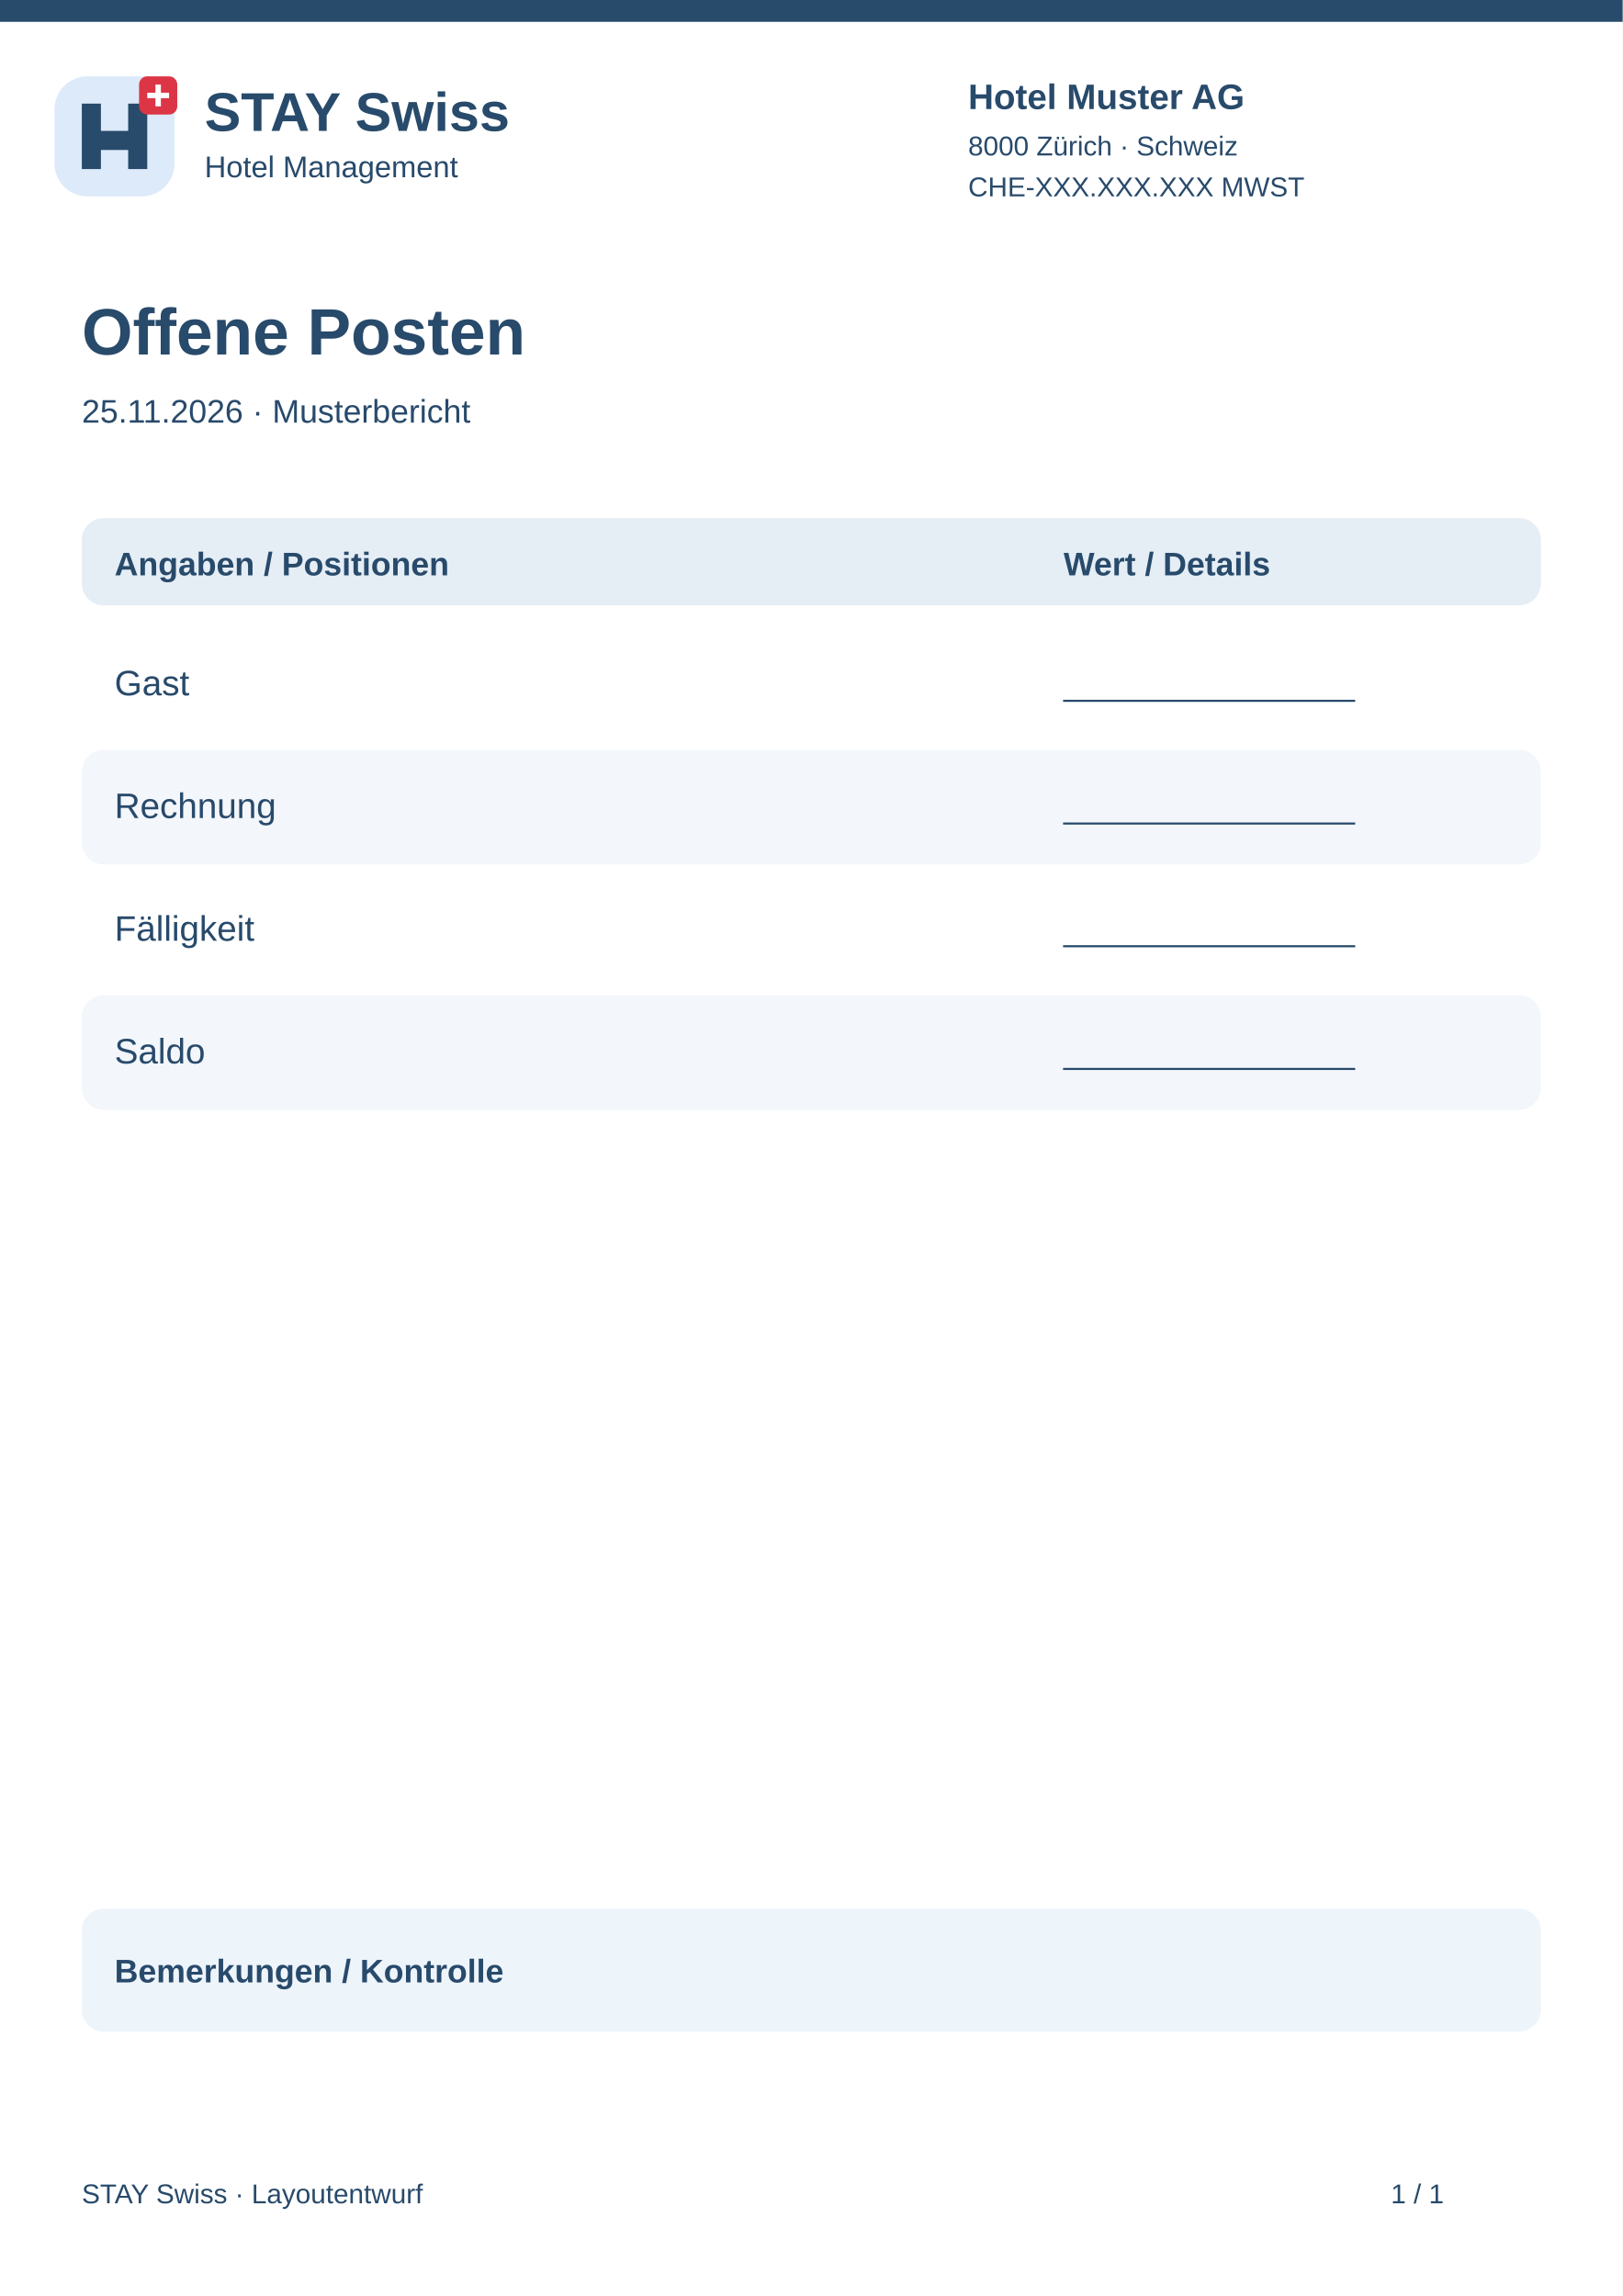
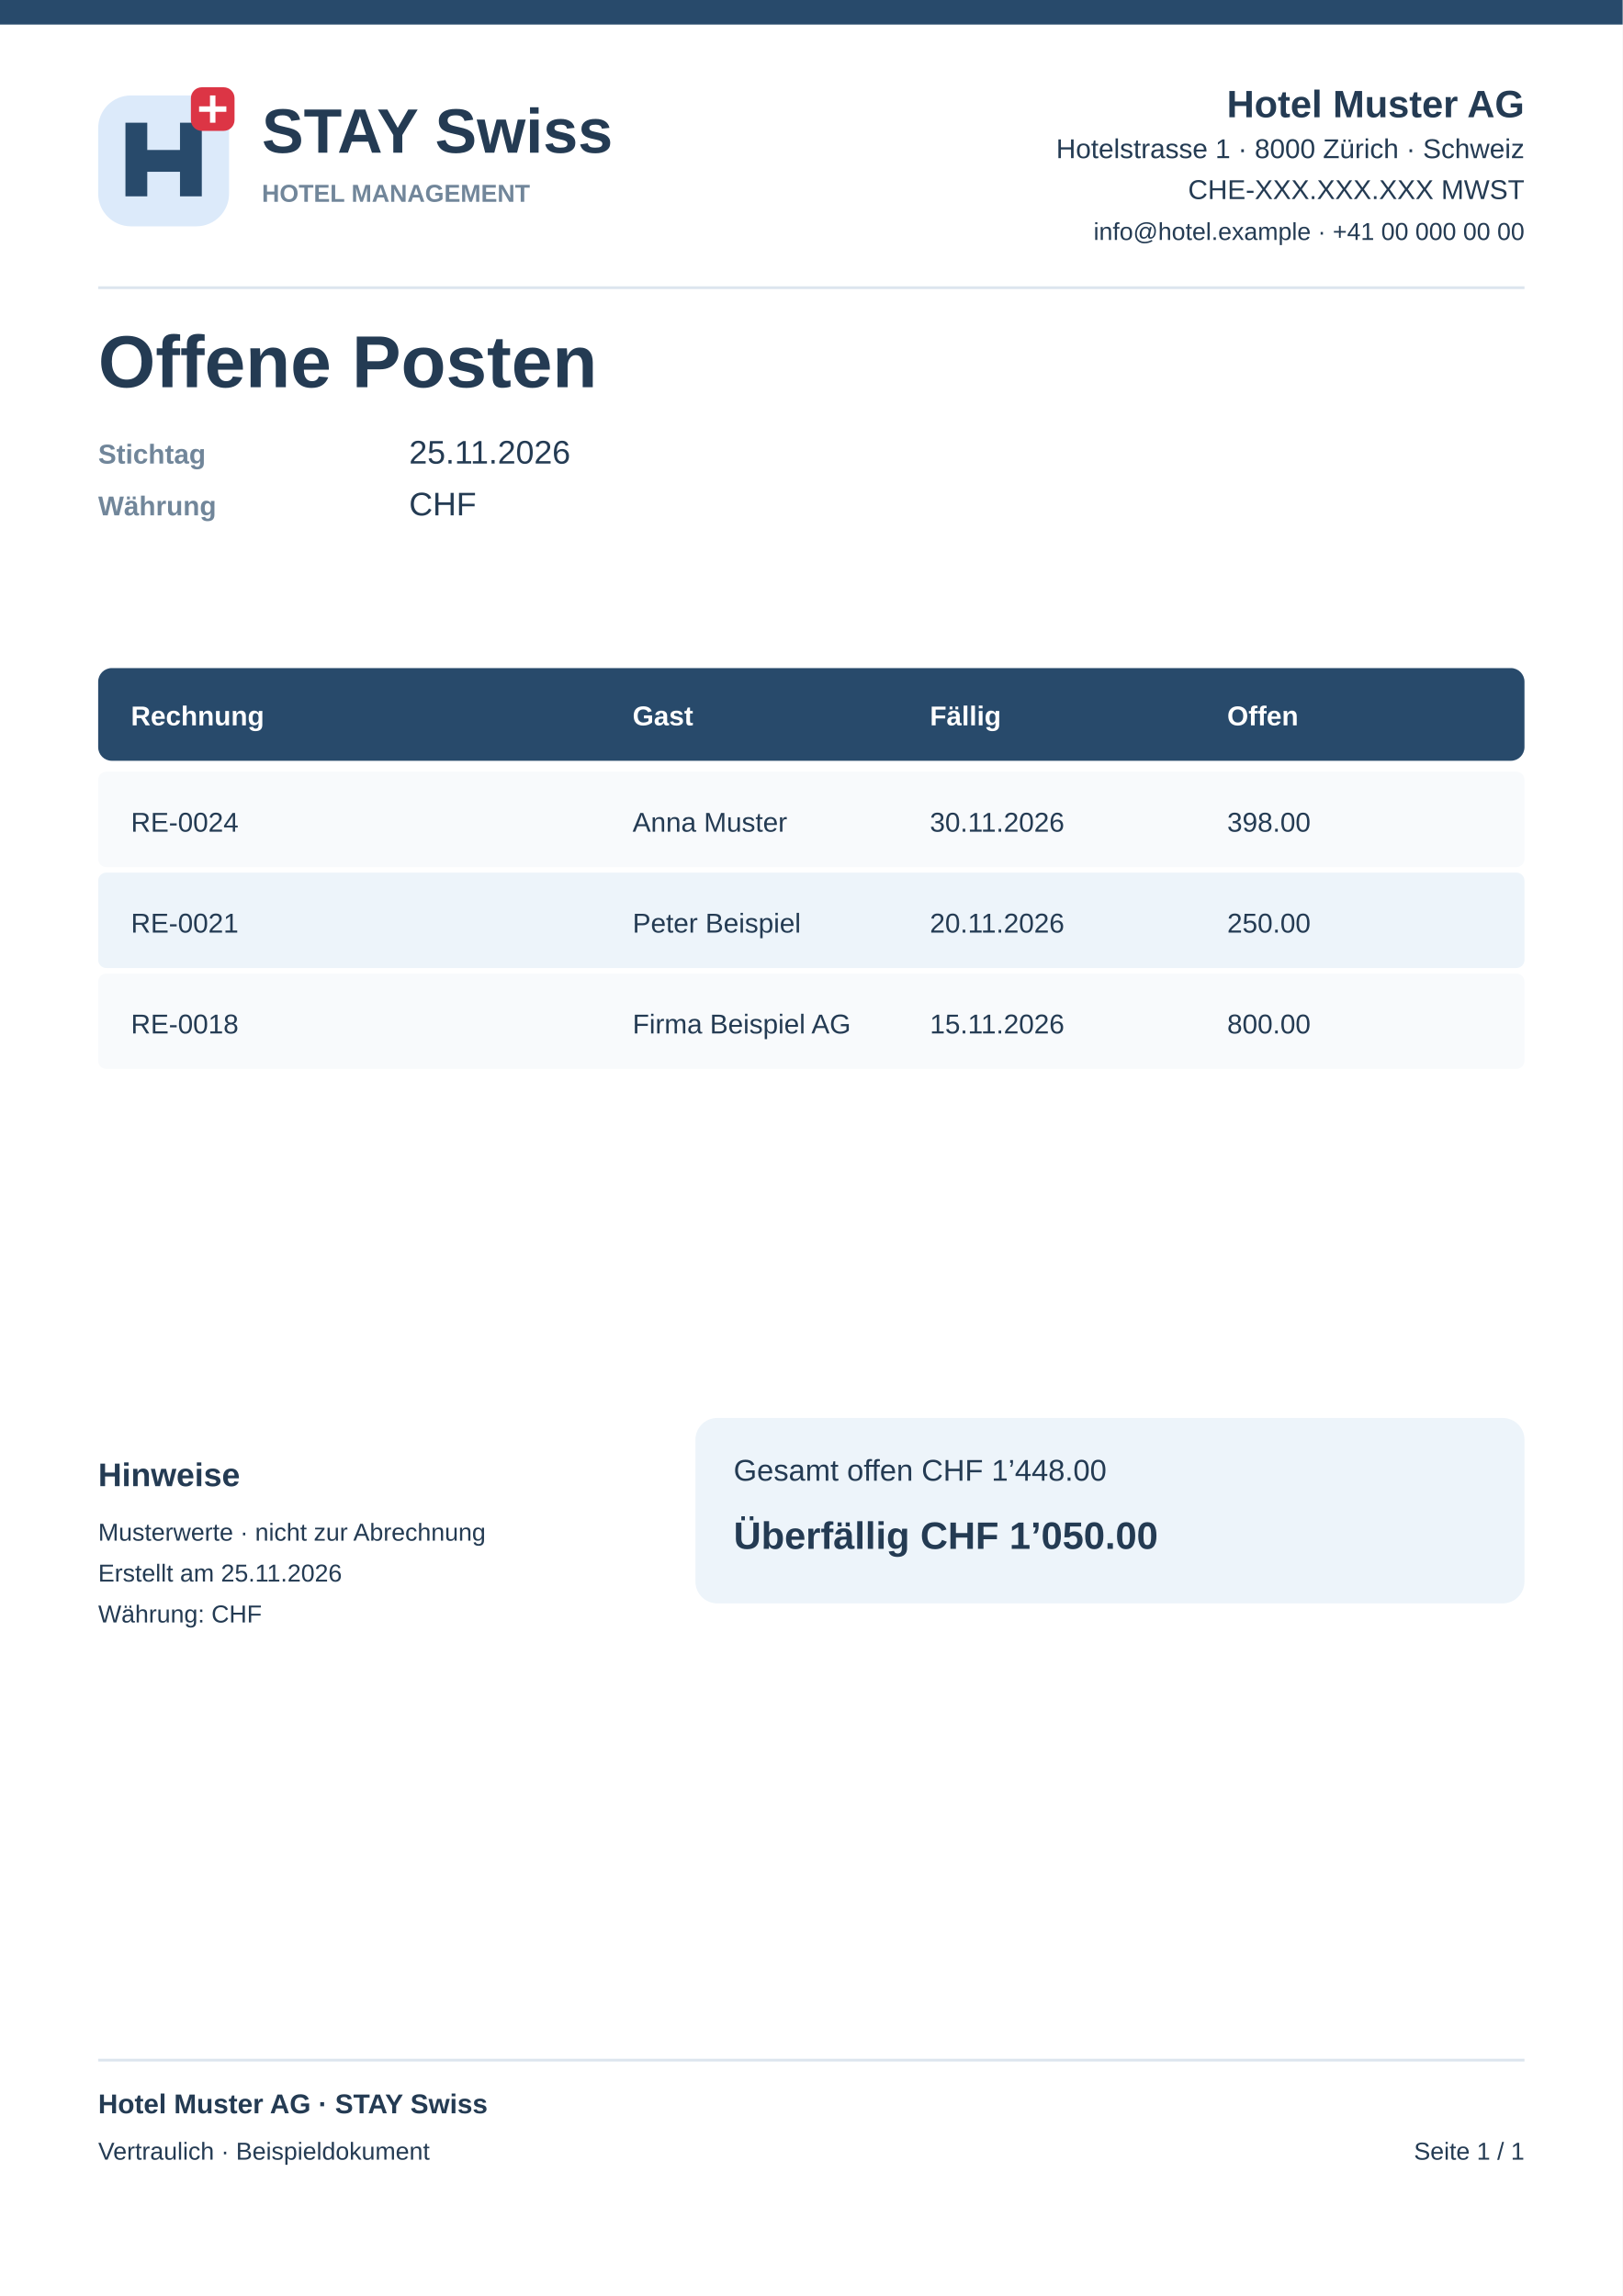
<svg xmlns="http://www.w3.org/2000/svg" width="595" height="842" viewBox="0 0 595 842">
  <rect x="0" y="0" width="595" height="842" rx="0" fill="#fff" />
-   <rect x="0" y="0" width="595" height="8" rx="0" fill="#284a6b" />
-   <g transform="translate(20 28)">
-     <rect x="0" y="0" width="44" height="44" rx="12" fill="#dceafa" />
-     <path d="M10 34V10H17V20H27V10H34V34H27V27H17V34Z" fill="#284a6b" />
-     <rect x="31" y="0" width="14" height="14" rx="3" fill="#dc3545" />
-     <path d="M38 3v8m-4-4h8" stroke="white" stroke-width="2" />
-   </g>
-   <text x="75" y="48" font-family="Arial,sans-serif" font-size="20" font-weight="700" fill="#284a6b">STAY Swiss</text>
-   <text x="75" y="65" font-family="Arial,sans-serif" font-size="11" font-weight="400" fill="#284a6b">Hotel Management</text>
-   <text x="355" y="40" font-family="Arial,sans-serif" font-size="13" font-weight="700" fill="#284a6b">Hotel Muster AG</text>
-   <text x="355" y="57" font-family="Arial,sans-serif" font-size="10" font-weight="400" fill="#284a6b">8000 Zürich · Schweiz</text>
-   <text x="355" y="72" font-family="Arial,sans-serif" font-size="10" font-weight="400" fill="#284a6b">CHE-XXX.XXX.XXX MWST</text>
-   <text x="30" y="130" font-family="Arial,sans-serif" font-size="24" font-weight="700" fill="#284a6b">Offene Posten</text>
-   <text x="30" y="155" font-family="Arial,sans-serif" font-size="12" font-weight="400" fill="#284a6b">25.11.2026 · Musterbericht</text>
-   <rect x="30" y="190" width="535" height="32" rx="8" fill="#e5edf5" />
-   <text x="42" y="211" font-family="Arial,sans-serif" font-size="12" font-weight="700" fill="#284a6b">Angaben / Positionen</text>
-   <text x="390" y="211" font-family="Arial,sans-serif" font-size="12" font-weight="700" fill="#284a6b">Wert / Details</text>
-   <rect x="30" y="230" width="535" height="42" rx="8" fill="#fff" />
-   <text x="42" y="255" font-family="Arial,sans-serif" font-size="13" font-weight="400" fill="#284a6b">Gast</text>
-   <text x="390" y="255" font-family="Arial,sans-serif" font-size="12" font-weight="400" fill="#284a6b">________________</text>
-   <rect x="30" y="275" width="535" height="42" rx="8" fill="#f3f6fa" />
-   <text x="42" y="300" font-family="Arial,sans-serif" font-size="13" font-weight="400" fill="#284a6b">Rechnung</text>
-   <text x="390" y="300" font-family="Arial,sans-serif" font-size="12" font-weight="400" fill="#284a6b">________________</text>
-   <rect x="30" y="320" width="535" height="42" rx="8" fill="#fff" />
-   <text x="42" y="345" font-family="Arial,sans-serif" font-size="13" font-weight="400" fill="#284a6b">Fälligkeit</text>
-   <text x="390" y="345" font-family="Arial,sans-serif" font-size="12" font-weight="400" fill="#284a6b">________________</text>
-   <rect x="30" y="365" width="535" height="42" rx="8" fill="#f3f6fa" />
-   <text x="42" y="390" font-family="Arial,sans-serif" font-size="13" font-weight="400" fill="#284a6b">Saldo</text>
-   <text x="390" y="390" font-family="Arial,sans-serif" font-size="12" font-weight="400" fill="#284a6b">________________</text>
-   <rect x="30" y="700" width="535" height="45" rx="8" fill="#edf4fa" />
-   <text x="42" y="727" font-family="Arial,sans-serif" font-size="12" font-weight="700" fill="#284a6b">Bemerkungen / Kontrolle</text>
-   <text x="30" y="808" font-family="Arial,sans-serif" font-size="10" font-weight="400" fill="#284a6b">STAY Swiss · Layoutentwurf</text>
-   <text x="510" y="808" font-family="Arial,sans-serif" font-size="10" font-weight="400" fill="#284a6b">1 / 1</text>
+   <rect x="0" y="0" width="595" height="9" rx="0" fill="#284a6b" />
+   <rect x="36" y="35" width="48" height="48" rx="12" fill="#dceafa" />
+   <path d="M46 72V45H54V55H66V45H74V72H66V63H54V72Z" fill="#284a6b" />
+   <rect x="70" y="32" width="16" height="16" rx="4" fill="#dc3545" />
+   <path d="M78 35v10m-5-5h10" stroke="white" stroke-width="2" />
+   <text x="96" y="56" font-family="Arial,sans-serif" font-size="23" font-weight="700" fill="#243b53" text-anchor="start">STAY Swiss</text>
+   <text x="96" y="74" font-family="Arial,sans-serif" font-size="9" font-weight="700" fill="#71869a" text-anchor="start">HOTEL MANAGEMENT</text>
+   <text x="559" y="43" font-family="Arial,sans-serif" font-size="14" font-weight="700" fill="#243b53" text-anchor="end">Hotel Muster AG</text>
+   <text x="559" y="58" font-family="Arial,sans-serif" font-size="10" font-weight="400" fill="#243b53" text-anchor="end">Hotelstrasse 1 · 8000 Zürich · Schweiz</text>
+   <text x="559" y="73" font-family="Arial,sans-serif" font-size="10" font-weight="400" fill="#243b53" text-anchor="end">CHE-XXX.XXX.XXX MWST</text>
+   <text x="559" y="88" font-family="Arial,sans-serif" font-size="9" font-weight="400" fill="#243b53" text-anchor="end">info@hotel.example · +41 00 000 00 00</text>
+   <rect x="36" y="105" width="523" height="1" rx="0" fill="#dce5ee" />
+   <text x="36" y="142" font-family="Arial,sans-serif" font-size="27" font-weight="700" fill="#243b53" text-anchor="start">Offene Posten</text>
+   <text x="36" y="170" font-family="Arial,sans-serif" font-size="10" font-weight="700" fill="#71869a" text-anchor="start">Stichtag</text>
+   <text x="150" y="170" font-family="Arial,sans-serif" font-size="12" font-weight="400" fill="#243b53" text-anchor="start">25.11.2026</text>
+   <text x="36" y="189" font-family="Arial,sans-serif" font-size="10" font-weight="700" fill="#71869a" text-anchor="start">Währung</text>
+   <text x="150" y="189" font-family="Arial,sans-serif" font-size="12" font-weight="400" fill="#243b53" text-anchor="start">CHF</text>
+   <rect x="36" y="245" width="523" height="34" rx="5" fill="#284a6b" />
+   <text x="48" y="266" font-family="Arial,sans-serif" font-size="10" font-weight="700" fill="#fff" text-anchor="start">Rechnung</text>
+   <text x="231.96" y="266" font-family="Arial,sans-serif" font-size="10" font-weight="700" fill="#fff" text-anchor="start">Gast</text>
+   <text x="340.973" y="266" font-family="Arial,sans-serif" font-size="10" font-weight="700" fill="#fff" text-anchor="start">Fällig</text>
+   <text x="449.987" y="266" font-family="Arial,sans-serif" font-size="10" font-weight="700" fill="#fff" text-anchor="start">Offen</text>
+   <rect x="36" y="283" width="523" height="35" rx="3" fill="#f8fafc" />
+   <text x="48" y="305" font-family="Arial,sans-serif" font-size="10" font-weight="400" fill="#243b53" text-anchor="start">RE-0024</text>
+   <text x="231.96" y="305" font-family="Arial,sans-serif" font-size="10" font-weight="400" fill="#243b53" text-anchor="start">Anna Muster</text>
+   <text x="340.973" y="305" font-family="Arial,sans-serif" font-size="10" font-weight="400" fill="#243b53" text-anchor="start">30.11.2026</text>
+   <text x="449.987" y="305" font-family="Arial,sans-serif" font-size="10" font-weight="400" fill="#243b53" text-anchor="start">398.00</text>
+   <rect x="36" y="320" width="523" height="35" rx="3" fill="#edf4fa" />
+   <text x="48" y="342" font-family="Arial,sans-serif" font-size="10" font-weight="400" fill="#243b53" text-anchor="start">RE-0021</text>
+   <text x="231.96" y="342" font-family="Arial,sans-serif" font-size="10" font-weight="400" fill="#243b53" text-anchor="start">Peter Beispiel</text>
+   <text x="340.973" y="342" font-family="Arial,sans-serif" font-size="10" font-weight="400" fill="#243b53" text-anchor="start">20.11.2026</text>
+   <text x="449.987" y="342" font-family="Arial,sans-serif" font-size="10" font-weight="400" fill="#243b53" text-anchor="start">250.00</text>
+   <rect x="36" y="357" width="523" height="35" rx="3" fill="#f8fafc" />
+   <text x="48" y="379" font-family="Arial,sans-serif" font-size="10" font-weight="400" fill="#243b53" text-anchor="start">RE-0018</text>
+   <text x="231.96" y="379" font-family="Arial,sans-serif" font-size="10" font-weight="400" fill="#243b53" text-anchor="start">Firma Beispiel AG</text>
+   <text x="340.973" y="379" font-family="Arial,sans-serif" font-size="10" font-weight="400" fill="#243b53" text-anchor="start">15.11.2026</text>
+   <text x="449.987" y="379" font-family="Arial,sans-serif" font-size="10" font-weight="400" fill="#243b53" text-anchor="start">800.00</text>
+   <rect x="255" y="520" width="304" height="68" rx="8" fill="#edf4fa" />
+   <text x="269" y="543" font-family="Arial,sans-serif" font-size="11" font-weight="400" fill="#243b53" text-anchor="start">Gesamt offen CHF 1’448.00</text>
+   <text x="269" y="568" font-family="Arial,sans-serif" font-size="14" font-weight="700" fill="#243b53" text-anchor="start">Überfällig CHF 1’050.00</text>
+   <text x="36" y="545" font-family="Arial,sans-serif" font-size="12" font-weight="700" fill="#243b53" text-anchor="start">Hinweise</text>
+   <text x="36" y="565" font-family="Arial,sans-serif" font-size="9" font-weight="400" fill="#243b53" text-anchor="start">Musterwerte · nicht zur Abrechnung</text>
+   <text x="36" y="580" font-family="Arial,sans-serif" font-size="9" font-weight="400" fill="#243b53" text-anchor="start">Erstellt am 25.11.2026</text>
+   <text x="36" y="595" font-family="Arial,sans-serif" font-size="9" font-weight="400" fill="#243b53" text-anchor="start">Währung: CHF</text>
+   <rect x="36" y="755" width="523" height="1" rx="0" fill="#dce5ee" />
+   <text x="36" y="775" font-family="Arial,sans-serif" font-size="10" font-weight="700" fill="#243b53" text-anchor="start">Hotel Muster AG · STAY Swiss</text>
+   <text x="36" y="792" font-family="Arial,sans-serif" font-size="9" font-weight="400" fill="#243b53" text-anchor="start">Vertraulich · Beispieldokument</text>
+   <text x="559" y="792" font-family="Arial,sans-serif" font-size="9" font-weight="400" fill="#243b53" text-anchor="end">Seite 1 / 1</text>
</svg>
